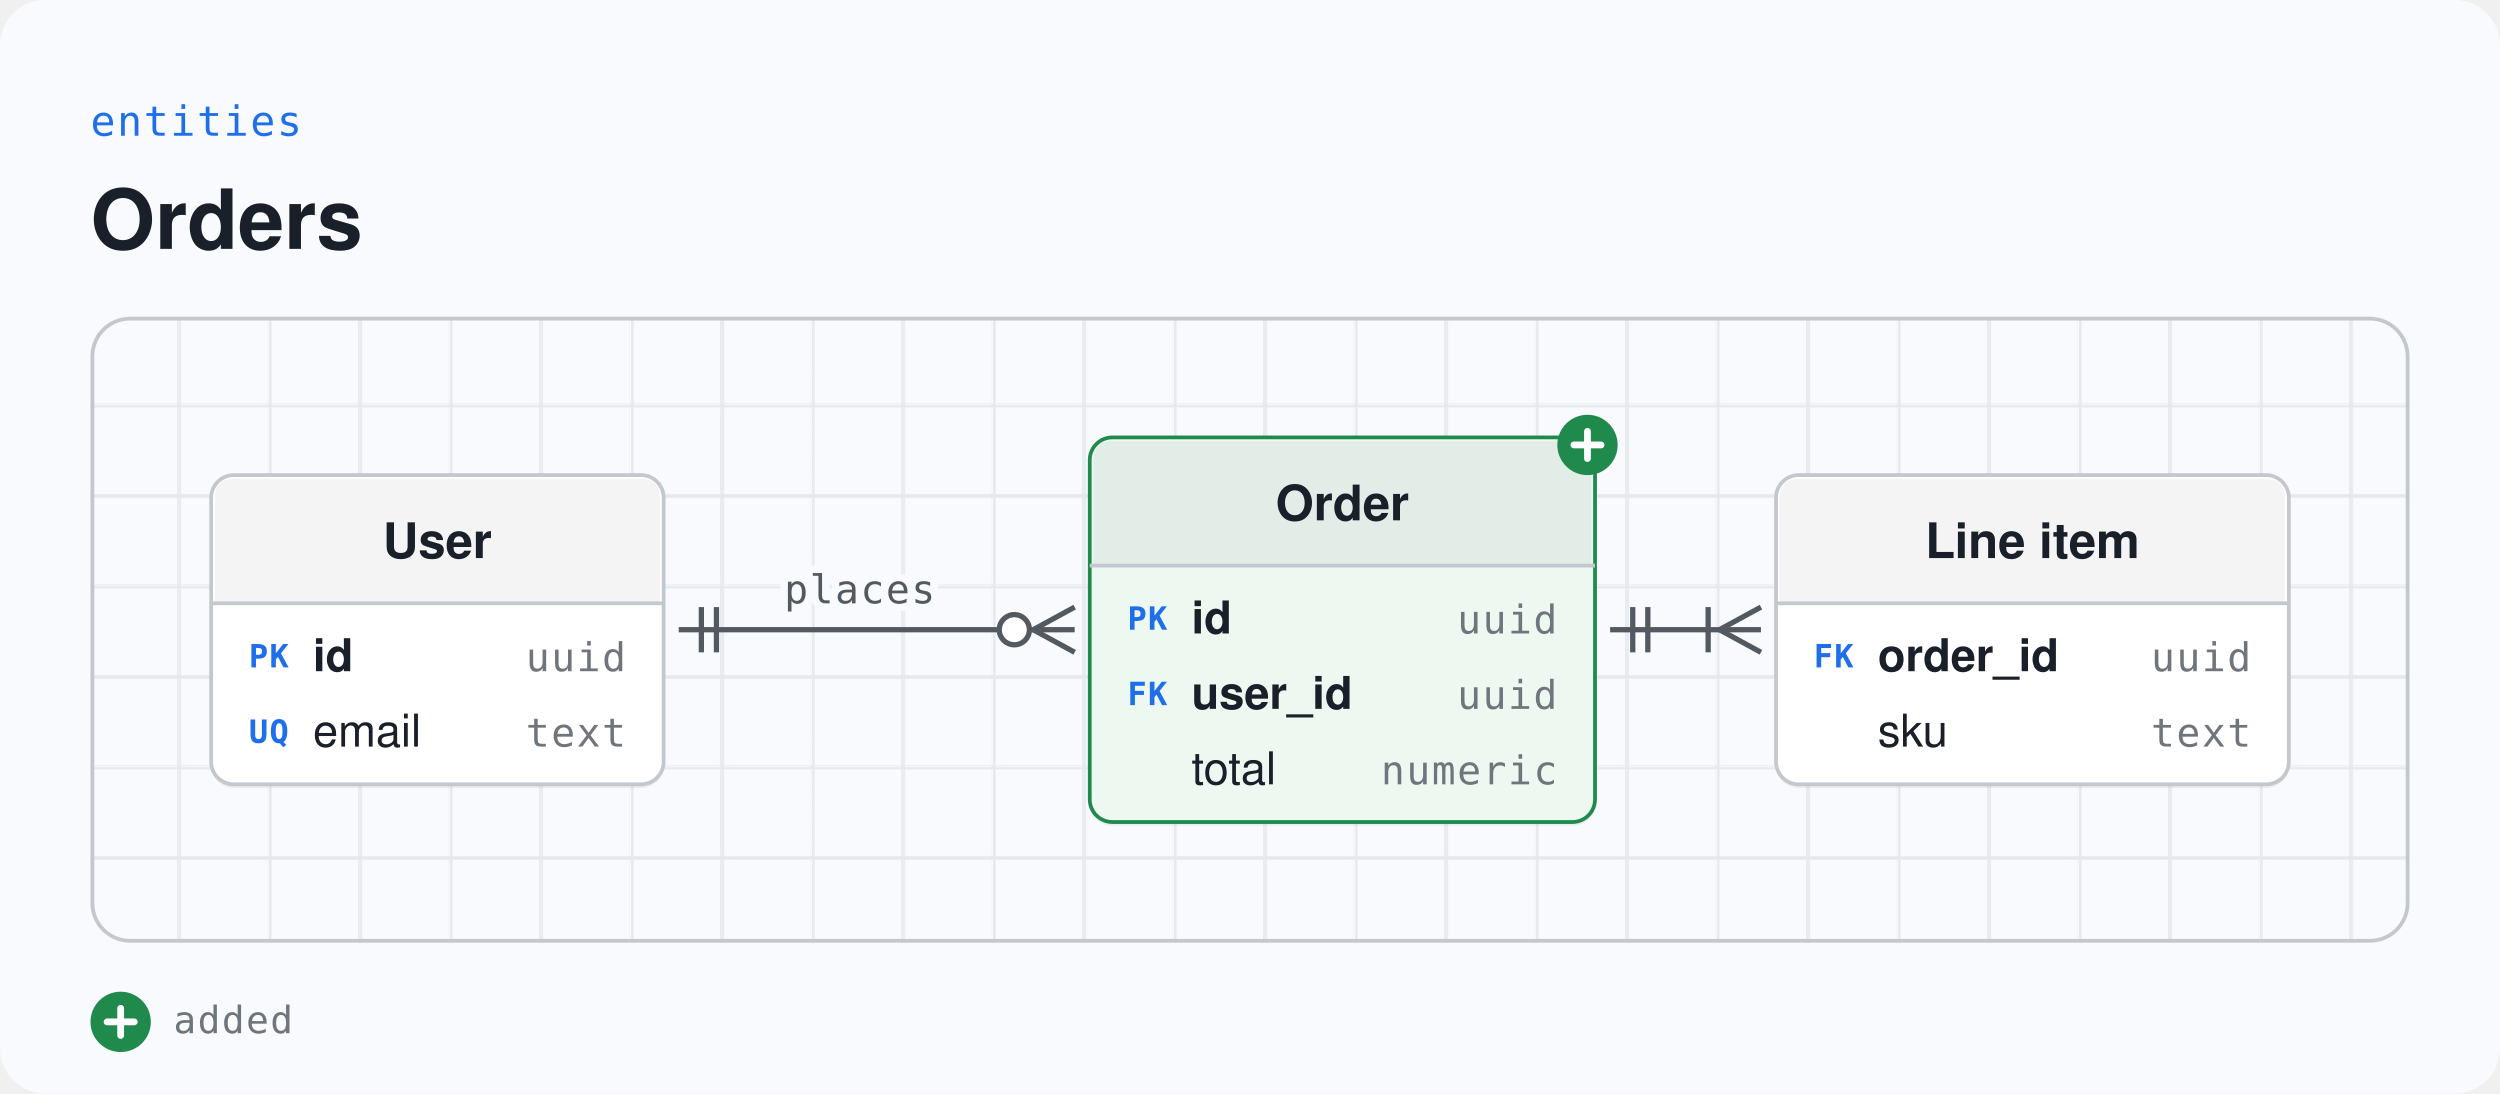
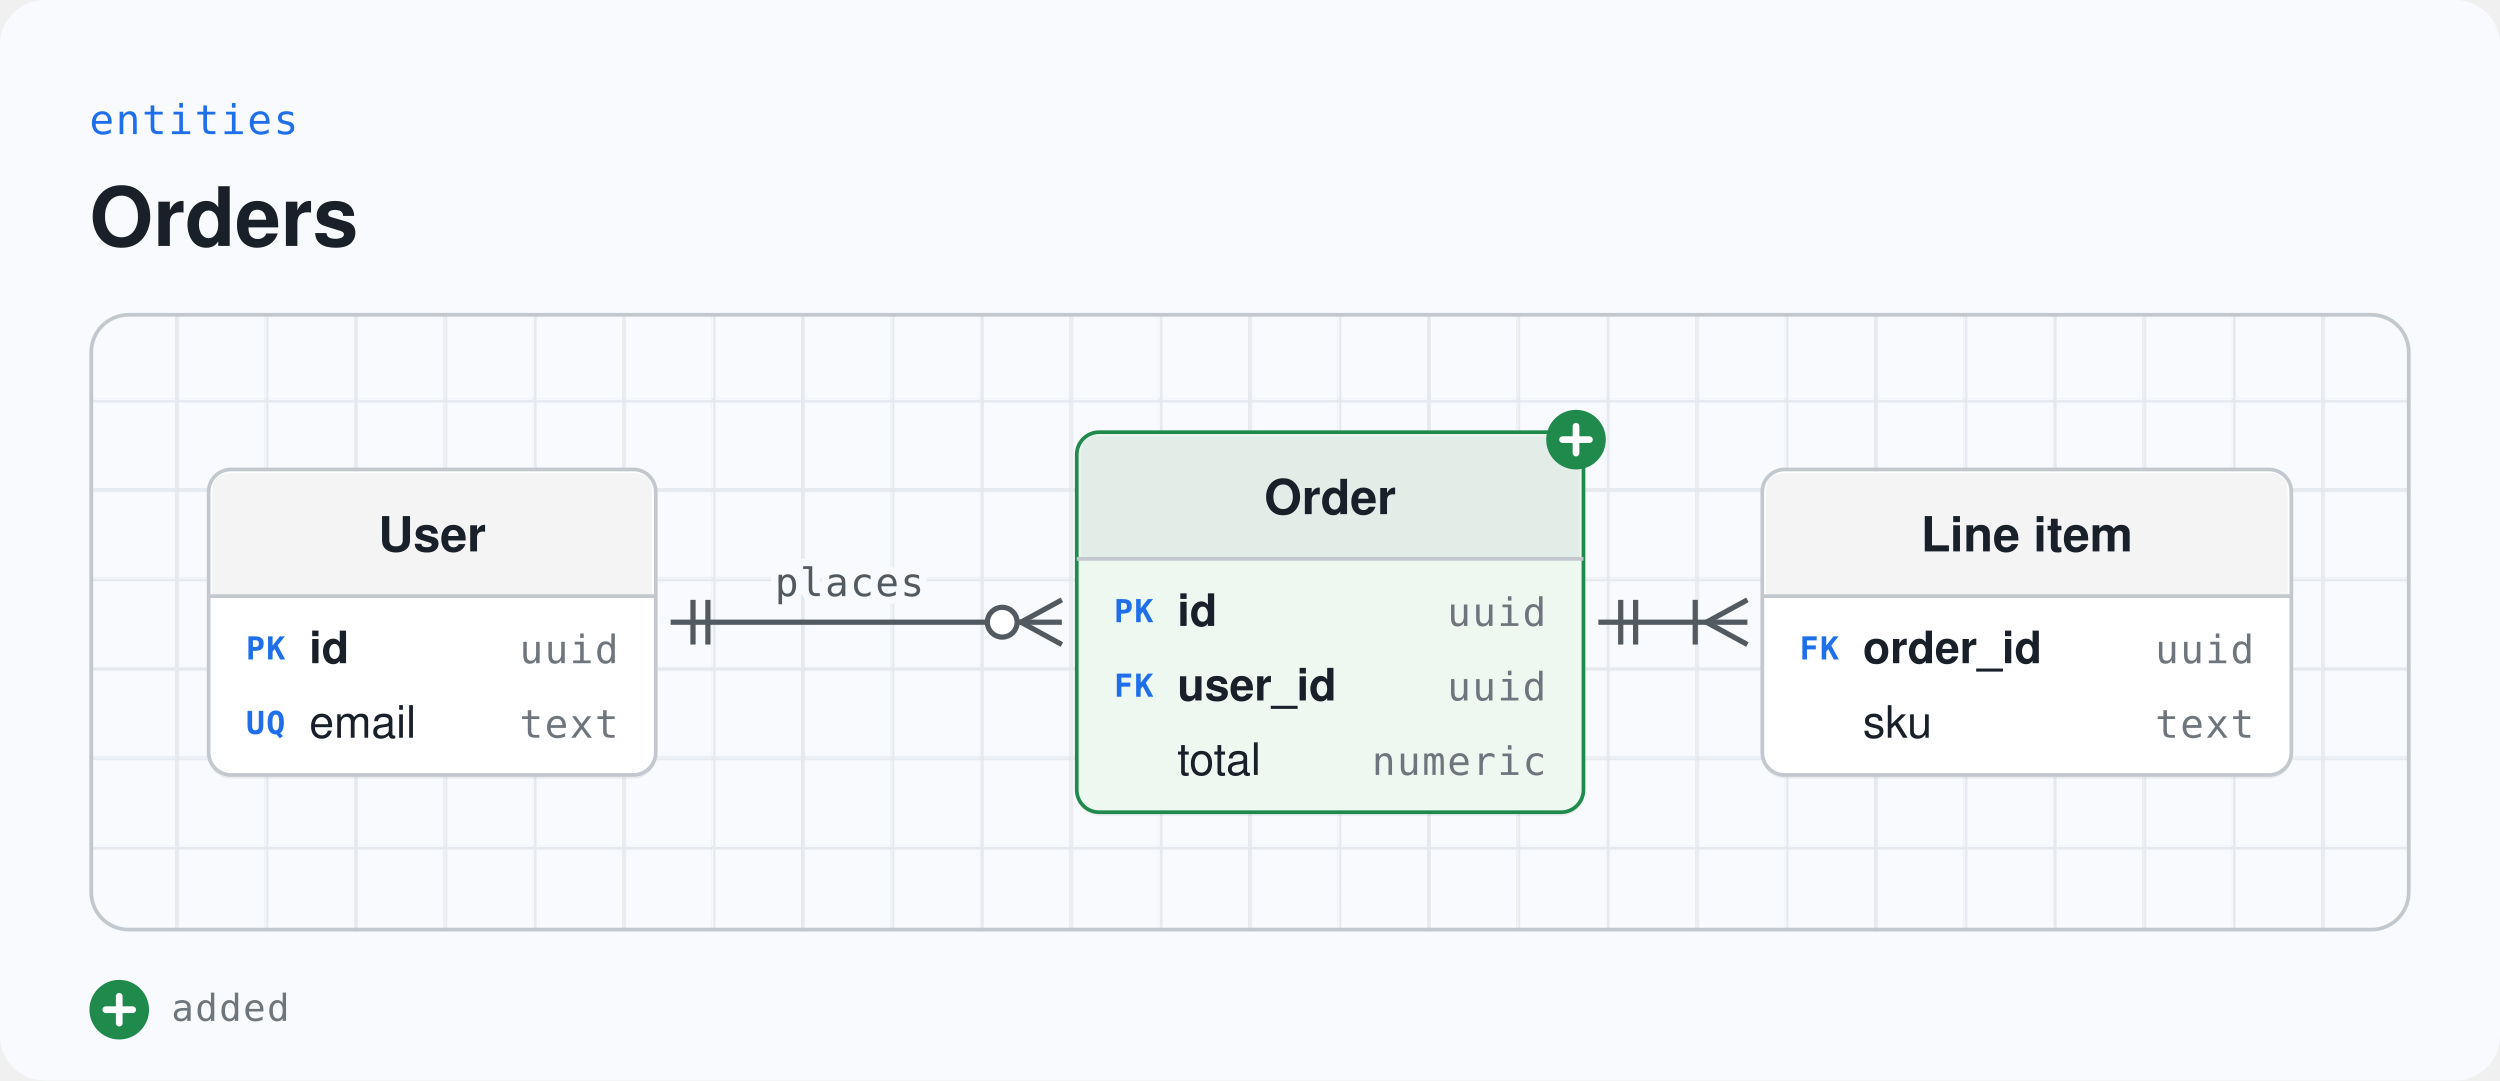
- <svg xmlns="http://www.w3.org/2000/svg" width="663" height="290" viewBox="0 0 663 290" role="img" aria-label="Orders">
+ <svg xmlns="http://www.w3.org/2000/svg" width="671" height="290" viewBox="0 0 671 290" role="img" aria-label="Orders">
  <style>text{font-family:Geist,ui-sans-serif,system-ui,-apple-system,"Segoe UI",Helvetica,Arial,sans-serif;fill:#192029}.mo{font-family:"JetBrains Mono",ui-monospace,"SF Mono",Menlo,Consolas,monospace;letter-spacing:.04em}.pg{fill:#f8fafd}.gr{fill:none;stroke:#e5e8ed}.cv{fill:none;stroke:#c3c8ce}.kk{font-size:11px;fill:#1f6feb}.t{font-size:22px;font-weight:700}.lg{font-size:10px;fill:#6f757c}.g{fill:#e6f0fd;fill-opacity:.5;stroke:#1f6feb;stroke-opacity:.45;stroke-width:1.5}.gv{fill:#fbeadc;fill-opacity:.5;stroke:#dd7b2b;stroke-opacity:1}.gn{fill:none;stroke-dasharray:5 4}.gl{font-size:12px;font-weight:600;fill:#1f6feb}.glv{fill:#a64b00}.gp{fill:none}.sh{fill:#192029;fill-opacity:.06}.ti{fill:#fff;stroke:#c3c8ce}.td{fill:#1a2028;stroke:#1a2028}.x{stroke-dasharray:4 3}.ic{fill:none;stroke:#323841;stroke-width:1.5;stroke-linecap:round;stroke-linejoin:round}.nm{font-size:13px;font-weight:600;text-anchor:middle}.ro{font-size:9.5px;fill:#6f757c;text-anchor:middle}.vl{fill:#f8fafd;fill-opacity:.78}.cd{fill:#fff;stroke:#c3c8ce}.e{fill:none;stroke:#535961;stroke-width:1.4}.em{stroke:#1f6feb;stroke-width:1.6}.d{stroke-dasharray:4 5}.a{fill:#535961}.am{fill:#1f6feb}.el{font-size:10.5px;fill:#535961;text-anchor:middle;paint-order:stroke;stroke:#f8fafd;stroke-width:4px;stroke-linejoin:round}.lm{fill:#1f6feb}.ls{text-anchor:start}.ll{stroke:#c3c8ce;stroke-dasharray:3 4}.k{fill:none;stroke:#fff;stroke-width:1.8;stroke-linecap:round;stroke-linejoin:round}.kf{fill:#fff}.bq{fill:#fff;stroke:#c3c8ce;stroke-width:1.4}.bp{fill:#fff;stroke:#9aa1a9;stroke-width:1.4;stroke-dasharray:2.6 2.2}.ti.s1,.ti.s4,.cd.s1,.cd.s4,.e.s1,.e.s4,.g.s1,.g.s4{stroke:#1f8a4c;stroke-opacity:1}.cd.s1,.cd.s4{fill:#edf8f1}.a.s1,.a.s4,.b.s1,.b.s4{fill:#1f8a4c}.ti.s2,.cd.s2,.e.s2,.g.s2{stroke:#6f52e0;stroke-opacity:1}.cd.s2{fill:#f1eefe}.a.s2,.b.s2{fill:#6f52e0}.ti.s3,.cd.s3,.e.s3,.g.s3{stroke:#9aa1a9;stroke-opacity:1;stroke-dasharray:3 3}.a.s3{fill:#9aa1a9}.ti.s5,.cd.s5,.e.s5,.g.s5{stroke:#b06d08;stroke-opacity:1}.cd.s5{fill:#fdf4e3}.a.s5,.b.s5{fill:#b06d08}.ti.s6,.cd.s6,.e.s6,.g.s6{stroke:#cc3340;stroke-opacity:1}.cd.s6{fill:#fdeeee}.a.s6,.b.s6{fill:#cc3340}.ti.s1,.ti.s2,.ti.s4,.ti.s5,.ti.s6{stroke-width:1.5}.p3{fill:#6f757c}.p6{fill:#6f757c;text-decoration:line-through}.oa{stroke-dasharray:none}@media(prefers-color-scheme:dark){text{fill:#e8ebf1}.pg{fill:#0e1217}.gr{stroke:#1b2025}.cv{stroke:#3c434c}.kk,.gl{fill:#569fff}.lg,.ro,.p3,.p6{fill:#8a9098}.g{fill:#1a2a3f;fill-opacity:.35;stroke:#569fff;stroke-opacity:.5}.gv{fill:#2f2115;fill-opacity:.4;stroke:#e0843e;stroke-opacity:1}.gn{fill:none}.glv{fill:#f2a26a}.gp{fill:#fff}.vl{fill:#0e1217}.cd{fill:#161b21;stroke:#3c434c}.e{stroke:#a0a5ac}.em{stroke:#569fff}.a{fill:#a0a5ac}.am{fill:#569fff}.el{fill:#a0a5ac;stroke:#0e1217}.lm{fill:#569fff}.ll{stroke:#3c434c}.k{stroke:#0e1217}.kf{fill:#0e1217}.bq{fill:#161b21;stroke:#3c434c}.bp{fill:#161b21;stroke:#6c737c}.ti.s1,.ti.s4,.cd.s1,.cd.s4,.e.s1,.e.s4,.g.s1,.g.s4{stroke:#4cc27a}.cd.s1,.cd.s4{fill:#13281c}.a.s1,.a.s4,.b.s1,.b.s4{fill:#4cc27a}.ti.s2,.cd.s2,.e.s2,.g.s2{stroke:#a48cff}.cd.s2{fill:#211a3d}.a.s2,.b.s2{fill:#a48cff}.ti.s3,.cd.s3,.e.s3,.g.s3{stroke:#6c737c}.a.s3{fill:#6c737c}.ti.s5,.cd.s5,.e.s5,.g.s5{stroke:#dba13a}.cd.s5{fill:#2b2212}.a.s5,.b.s5{fill:#dba13a}.ti.s6,.cd.s6,.e.s6,.g.s6{stroke:#f0626c}.cd.s6{fill:#2e1618}.a.s6,.b.s6{fill:#f0626c}}.rh{fill:#192029;fill-opacity:.05}.rl{fill:none;stroke:#c3c8ce}.rn{font-size:12px}.rkb{font-weight:600}.rk{font-size:8.5px;font-weight:700;fill:#1f6feb}.ty{font-size:10.5px;fill:#6f757c;text-anchor:end}.rm{font-size:10.5px}.rs{font-size:9.5px;fill:#6f757c;text-anchor:middle}.it{font-style:italic}.mk{fill:#fff}.rw{fill:none}.rw.s1,.rw.s4{fill:#1f8a4c;fill-opacity:.1}.rw.s2{fill:#6f52e0;fill-opacity:.1}.rw.s5{fill:#b06d08;fill-opacity:.1}.rw.s6{fill:#cc3340;fill-opacity:.1}@media(prefers-color-scheme:dark){.rh{fill:#fff;fill-opacity:.05}.rl{stroke:#3c434c}.rk{fill:#569fff}.ty,.rs{fill:#8a9098}.mk{fill:#161b21}.rw.s1,.rw.s4{fill:#4cc27a;fill-opacity:.16}.rw.s2{fill:#a48cff;fill-opacity:.16}.rw.s5{fill:#dba13a;fill-opacity:.16}.rw.s6{fill:#f0626c;fill-opacity:.16}}</style>
  <defs>
    <pattern id="gr" width="24" height="24" patternUnits="userSpaceOnUse" x="23" y="83">
      <path class="gr" d="M24 .5H.5V24" />
    </pattern>
    <g id="b4">
      <circle r="8" class="b s4" />
      <path class="k" d="M-3.6 0h7.2M0-3.6v7.2" />
    </g>
  </defs>
-   <rect class="pg" width="663" height="290" rx="12" />
+   <rect class="pg" width="671" height="290" rx="12" />
  <text class="kk mo" x="24" y="36">entities</text>
  <text class="t" x="24" y="66">Orders</text>
-   <rect fill="url(#gr)" x="24" y="84" width="615" height="166" rx="10" />
-   <rect class="cv" x="24.5" y="84.5" width="614" height="165" rx="10" />
+   <rect fill="url(#gr)" x="24" y="84" width="623" height="166" rx="10" />
+   <rect class="cv" x="24.5" y="84.5" width="622" height="165" rx="10" />
  <g data-k="edge" data-i="0" data-from="users" data-to="orders" data-s="">
    <path class="e rt" d="M180 167L285 167" />
    <path class="e" d="M186 173L186 161" />
    <path class="e" d="M190 173L190 161" />
    <path class="e" d="M285 161L274 167L285 173" />
    <circle class="e mk" cx="269" cy="167" r="4" />
  </g>
  <g data-k="edge" data-i="1" data-from="orders" data-to="items" data-s="">
-     <path class="e rt" d="M427 167L467 167" />
-     <path class="e" d="M433 173L433 161" />
-     <path class="e" d="M437 173L437 161" />
-     <path class="e" d="M467 161L456 167L467 173" />
-     <path class="e" d="M453 161L453 173" />
+     <path class="e rt" d="M429 167L469 167" />
+     <path class="e" d="M435 173L435 161" />
+     <path class="e" d="M439 173L439 161" />
+     <path class="e" d="M469 161L458 167L469 173" />
+     <path class="e" d="M455 161L455 173" />
  </g>
  <g data-k="node" data-id="users" data-s="">
    <rect class="sh" x="56" y="127" width="120" height="82" rx="6" />
    <rect class="cd" x="56" y="126" width="120" height="82" rx="6" />
    <path class="rh" d="M57 160V132Q57 127 62 127H170Q175 127 175 132V160z" />
    <text class="nm" x="116" y="148">User</text>
    <path class="rl" d="M56 160h120" />
    <text class="rk mo" x="66" y="177">PK</text>
    <text class="rn rkb" x="83" y="178">id</text>
    <text class="ty mo" x="166" y="178">uuid</text>
    <text class="rk mo" x="66" y="197">UQ</text>
    <text class="rn" x="83" y="198">email</text>
    <text class="ty mo" x="166" y="198">text</text>
  </g>
  <g data-k="node" data-id="orders" data-s="add">
-     <rect class="sh" x="289" y="117" width="134" height="102" rx="6" />
-     <rect class="cd s4" x="289" y="116" width="134" height="102" rx="6" />
-     <path class="rh" d="M290 150V122Q290 117 295 117H417Q422 117 422 122V150z" />
-     <text class="nm" x="356" y="138">Order</text>
-     <path class="rl" d="M289 150h134" />
+     <rect class="sh" x="289" y="117" width="136" height="102" rx="6" />
+     <rect class="cd s4" x="289" y="116" width="136" height="102" rx="6" />
+     <path class="rh" d="M290 150V122Q290 117 295 117H419Q424 117 424 122V150z" />
+     <text class="nm" x="357" y="138">Order</text>
+     <path class="rl" d="M289 150h136" />
    <text class="rk mo" x="299" y="167">PK</text>
    <text class="rn rkb" x="316" y="168">id</text>
-     <text class="ty mo" x="413" y="168">uuid</text>
+     <text class="ty mo" x="415" y="168">uuid</text>
    <text class="rk mo" x="299" y="187">FK</text>
    <text class="rn rkb" x="316" y="188">user_id</text>
-     <text class="ty mo" x="413" y="188">uuid</text>
+     <text class="ty mo" x="415" y="188">uuid</text>
    <text class="rn" x="316" y="208">total</text>
-     <text class="ty mo" x="413" y="208">numeric</text>
-     <use href="#b4" x="421" y="118" />
+     <text class="ty mo" x="415" y="208">numeric</text>
+     <use href="#b4" x="423" y="118" />
  </g>
  <g data-k="node" data-id="items" data-s="">
-     <rect class="sh" x="471" y="127" width="136" height="82" rx="6" />
-     <rect class="cd" x="471" y="126" width="136" height="82" rx="6" />
-     <path class="rh" d="M472 160V132Q472 127 477 127H601Q606 127 606 132V160z" />
-     <text class="nm" x="539" y="148">Line item</text>
-     <path class="rl" d="M471 160h136" />
-     <text class="rk mo" x="481" y="177">FK</text>
-     <text class="rn rkb" x="498" y="178">order_id</text>
-     <text class="ty mo" x="597" y="178">uuid</text>
-     <text class="rn" x="498" y="198">sku</text>
-     <text class="ty mo" x="597" y="198">text</text>
+     <rect class="sh" x="473" y="127" width="142" height="82" rx="6" />
+     <rect class="cd" x="473" y="126" width="142" height="82" rx="6" />
+     <path class="rh" d="M474 160V132Q474 127 479 127H609Q614 127 614 132V160z" />
+     <text class="nm" x="544" y="148">Line item</text>
+     <path class="rl" d="M473 160h142" />
+     <text class="rk mo" x="483" y="177">FK</text>
+     <text class="rn rkb" x="500" y="178">order_id</text>
+     <text class="ty mo" x="605" y="178">uuid</text>
+     <text class="rn" x="500" y="198">sku</text>
+     <text class="ty mo" x="605" y="198">text</text>
  </g>
  <g data-k="edge" data-i="0" data-from="users" data-to="orders" data-s="">
    <text class="el mo" x="228" y="160">places</text>
  </g>
  <use href="#b4" x="32" y="271" />
  <text class="lg mo" x="46" y="274">added</text>
</svg>
